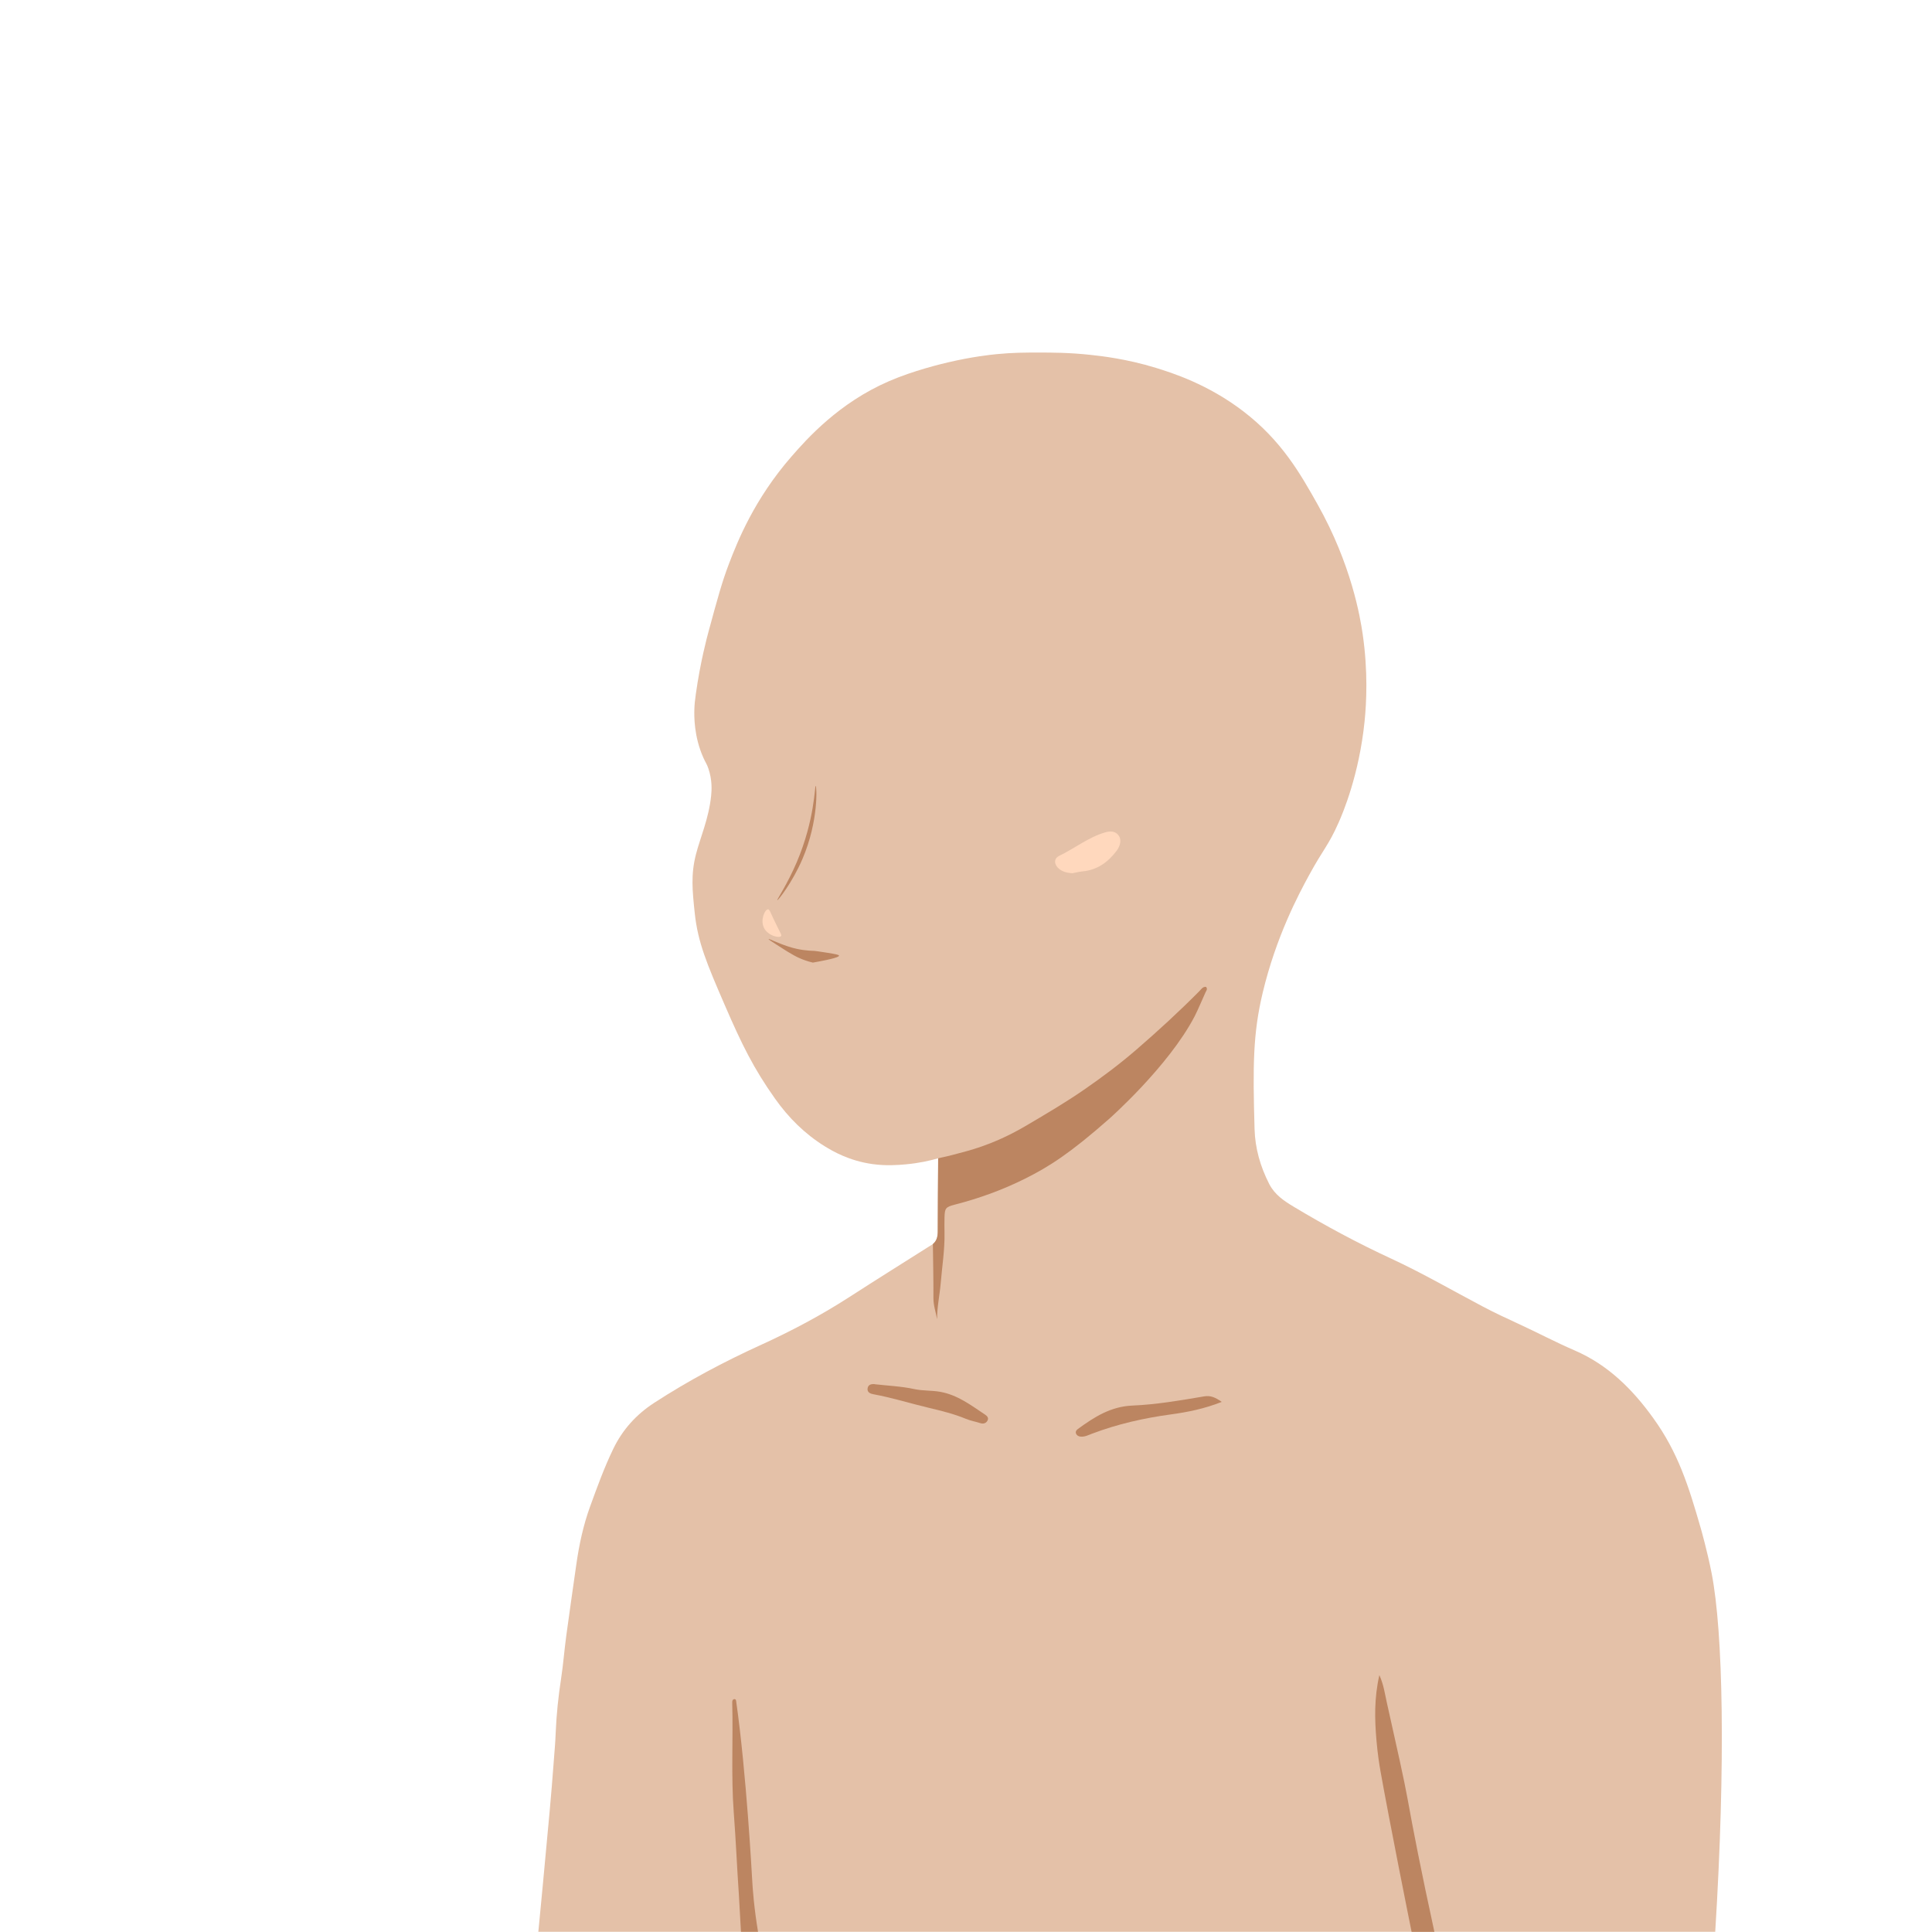
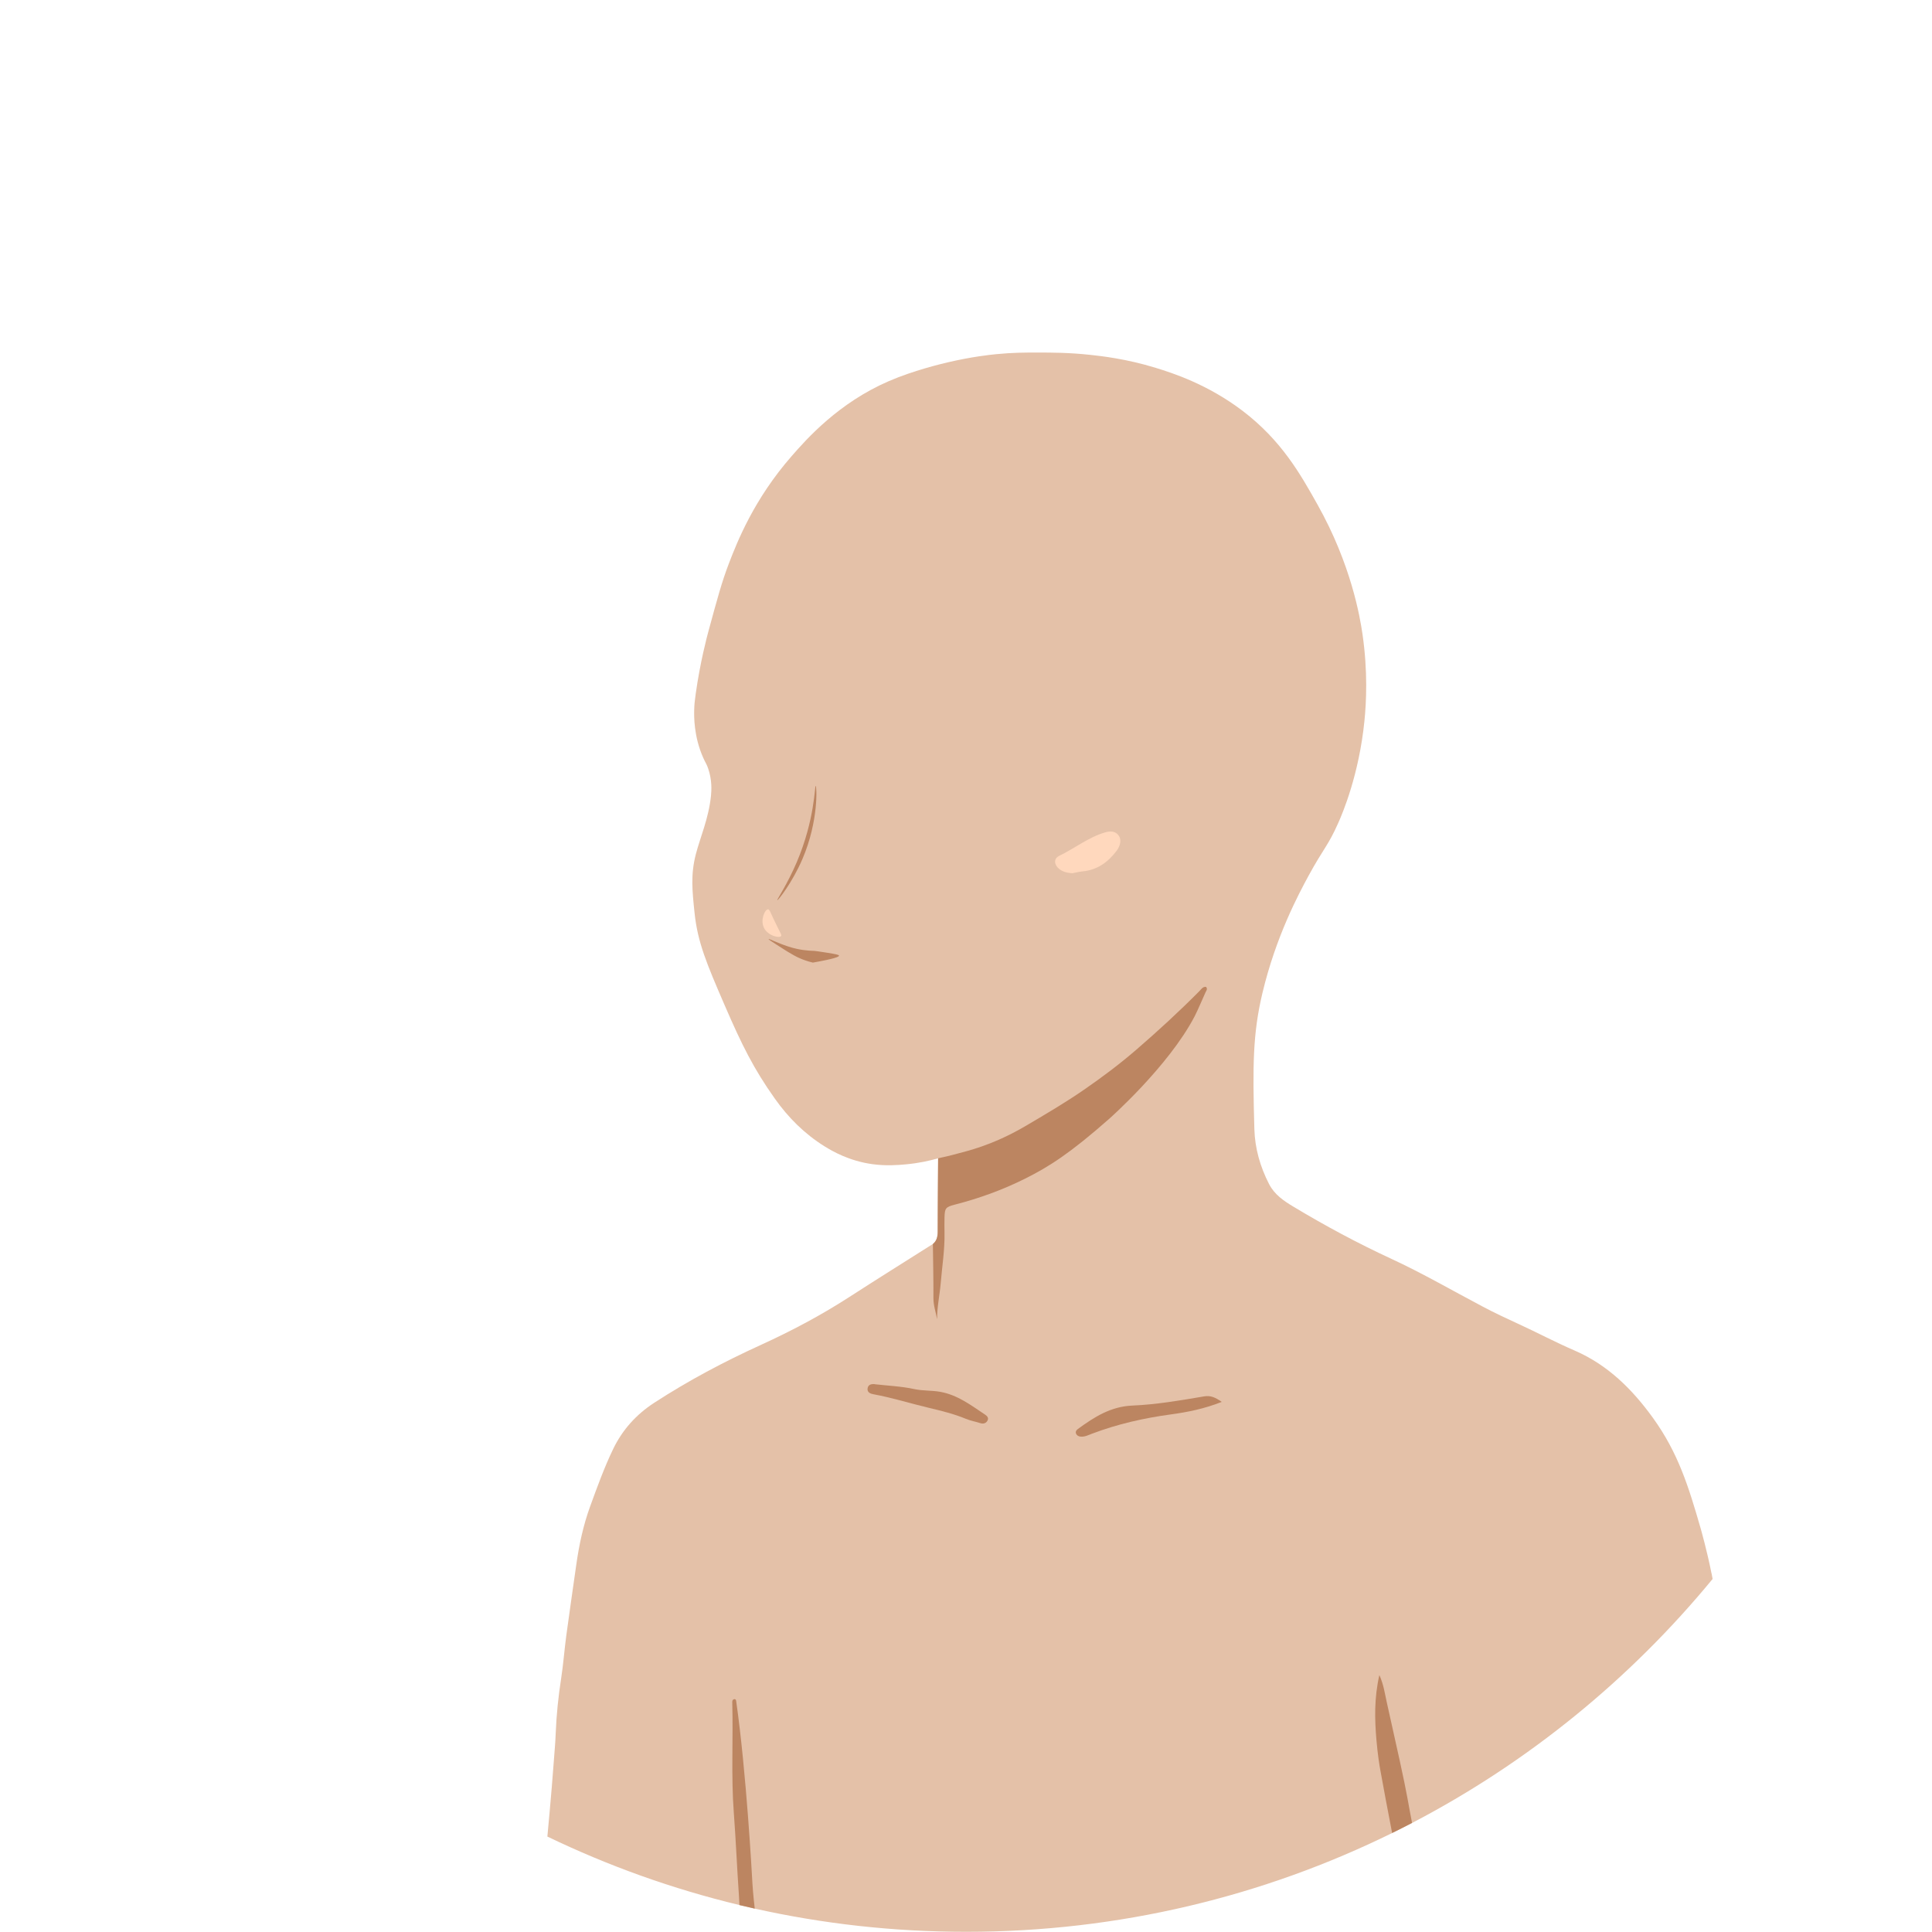
<svg xmlns="http://www.w3.org/2000/svg" id="Base_copy" viewBox="0 0 500 500">
  <defs>
    <style>.cls-1{fill:#e4c1a8;}.cls-2{fill:#bc8561;}.cls-3{fill:#ffd8bd;}</style>
  </defs>
-   <path class="cls-1" d="m139.32,499.95c.25-2.57,1.79-18.52,2.91-30.99.43-4.8.72-8.24,1.02-12.33.34-4.72.42-4.76.56-8.15.19-4.71.69-9.45,1.41-14.14.56-3.65.83-7.35,1.33-11.01.82-6.1,1.72-12.2,2.58-18.3.73-5.18,1.81-10.28,3.61-15.21,1.82-5,3.63-10,5.95-14.81,2.42-5.03,6-8.97,10.66-11.99,8.8-5.71,18.03-10.61,27.58-14.96,7.89-3.6,15.54-7.65,22.84-12.36,7.19-4.64,14.45-9.17,21.68-13.75.3-.25.5-.5.62-.68.15-.23.24-.42.27-.49.08-.19.13-.35.16-.46.03-.11.05-.19.06-.21.04-.16.06-.29.07-.38.07-.6.07-1.04.07-1.04,0-.54.01-3.86.03-8.44,0-1.21.02-2.43.03-3.64.02-2.28.04-4.56.06-6.85-2.12.61-4.97,1.26-8.39,1.57-1.99.18-5.08.44-8.72-.08-5.92-.84-10.13-3.27-12.28-4.6-5.19-3.23-9.37-7.4-12.88-12.36-5.5-7.76-8.56-13.96-12.94-24.08-4.66-10.77-7.01-16.31-7.81-23.89-.61-5.81-1.05-9.94.32-15.25,1.08-4.22,3.32-9.25,3.92-15.11.15-1.44.31-4.07-.71-7.06-.43-1.27-.64-1.33-1.32-2.85-2.44-5.5-2.36-10.72-2.31-12.43.03-1.25.14-2.29.38-4,1.14-8.18,2.92-14.84,3.27-16.09,2.34-8.63,3.51-12.94,5.33-17.69,2.17-5.65,6.47-16.59,16.18-27.72,4-4.59,12.25-13.86,25.19-19.46,6.37-2.76,13.48-4.45,15.34-4.89,6.17-1.45,10.89-1.95,12.47-2.11,4.26-.42,7.47-.42,10.95-.42,3.27,0,7.83,0,13.31.59,2.84.3,9.44,1.04,17.02,3.37,4.24,1.31,13.44,4.22,22.58,11.21,10,7.64,14.85,16.27,19.3,24.18,8.71,15.5,11,29.13,11.63,33.45,1.43,9.83.98,17.87.51,22.58-1.41,13.94-5.65,23.84-6.74,26.29-2.69,6.06-3.82,6.58-7.67,13.65-2.65,4.87-8.5,15.81-11.98,30.42-2.5,10.52-2.56,18.76-2.09,35.22.14,4.97,1.49,9.72,3.79,14.21,1.44,2.79,3.82,4.38,6.37,5.91,8.17,4.91,16.57,9.42,25.22,13.42,8.14,3.77,15.87,8.27,23.78,12.44,2.95,1.55,5.96,2.97,9,4.36,4.93,2.26,9.72,4.81,14.7,6.96,8.57,3.7,14.92,10,20.29,17.46,6.51,9.02,9.19,17.66,12.36,28.67,0,0,1.64,5.71,2.78,11.54,2.97,15.22,3.65,48.9.93,92.78H139.32Z" />
+   <path class="cls-1" d="m442.93,407.17c-1.14-5.82-2.78-11.54-2.78-11.54-3.17-11.01-5.86-19.65-12.36-28.67-5.38-7.45-11.73-13.75-20.3-17.45-4.98-2.15-9.77-4.71-14.7-6.96-3.03-1.39-6.05-2.81-9-4.37-7.91-4.17-15.64-8.67-23.78-12.43-8.64-4-17.04-8.51-25.22-13.43-2.55-1.53-4.93-3.12-6.37-5.91-2.3-4.48-3.65-9.23-3.79-14.21-.47-16.46-.41-24.7,2.09-35.22,3.48-14.61,9.33-25.55,11.98-30.42,3.85-7.07,4.98-7.59,7.67-13.65,1.08-2.45,5.33-12.35,6.74-26.29.48-4.71.92-12.76-.51-22.58-.63-4.32-2.92-17.95-11.63-33.45-4.44-7.92-9.29-16.54-19.29-24.19-9.14-6.98-18.34-9.9-22.58-11.2-7.58-2.34-14.19-3.07-17.02-3.37-5.49-.59-10.04-.59-13.32-.59-3.48-.01-6.69,0-10.95.42-1.58.15-6.31.66-12.47,2.1-1.86.44-8.97,2.13-15.34,4.89-12.94,5.6-21.19,14.87-25.19,19.47-9.71,11.13-14.01,22.07-16.18,27.72-1.82,4.76-2.99,9.07-5.33,17.69-.34,1.26-2.12,7.92-3.26,16.1-.24,1.71-.35,2.75-.38,4-.05,1.71-.13,6.92,2.31,12.43.67,1.52.88,1.58,1.31,2.85,1.02,2.99.86,5.62.72,7.06-.6,5.86-2.84,10.89-3.92,15.11-1.37,5.31-.93,9.44-.32,15.26.8,7.57,3.15,13.11,7.81,23.88,4.38,10.12,7.44,16.33,12.94,24.08,3.51,4.96,7.69,9.13,12.88,12.37,2.15,1.33,6.36,3.76,12.28,4.6,3.63.51,6.73.25,8.71.07,3.42-.31,6.28-.96,8.39-1.57-.02,2.29-.04,4.57-.06,6.85,0,.68,0,1.36-.01,2.04-.03,3.33-.05,6.65-.04,9.98,0,.13,0,.25,0,.37,0,.06,0,.13-.01.19-.01.29-.04.57-.1.83,0,.02,0,.05,0,.08-.01.01-.01.02-.02.04-.02.09-.04.17-.07.25-.02.07-.04.14-.07.21,0,.01,0,.02-.01.03-.01.04-.03.09-.05.14-.01.02-.02.04-.03.07h-.01s-.03.08-.05.11c-.04.07-.08.15-.14.24-.17.26-.39.51-.67.74-7.23,4.58-14.49,9.11-21.67,13.75-7.3,4.72-14.96,8.77-22.84,12.37-9.55,4.35-18.78,9.24-27.58,14.96-4.65,3.02-8.23,6.96-10.66,11.99-2.31,4.81-4.12,9.81-5.94,14.81-1.8,4.93-2.88,10.03-3.61,15.21-.86,6.1-1.76,12.19-2.58,18.3-.49,3.66-.76,7.36-1.32,11.01-.73,4.69-1.22,9.42-1.41,14.14-.14,3.38-.22,3.43-.56,8.15-.3,4.09-.59,7.53-1.02,12.33-.18,2.05-.38,4.18-.58,6.34,15.73,7.58,32.38,13.56,49.73,17.73,1.32.32,2.64.62,3.96.92,17.6,3.93,35.9,6,54.69,6,39.58,0,77-9.2,110.26-25.57,1.73-.85,3.45-1.72,5.16-2.61,30.01-15.65,56.44-37.21,77.76-63.13-.09-.51-.18-1-.27-1.47Z" />
  <g>
    <path class="cls-3" d="m197.7,240.1c1,2.07,3.96,2.76,4.44,2.16.2-.25-.09-.67-.98-2.45-1.83-3.63-1.93-4.5-2.4-4.48-.82.03-2.04,2.74-1.06,4.77Z" />
    <g id="Cheek_highlight">
      <path class="cls-3" d="m277.52,225.99c-1.3-.08-2.47-.34-3.43-1.13-1.31-1.08-1.45-2.65.04-3.37,4.02-1.95,7.58-4.82,11.93-6.09,1.72-.5,2.91-.09,3.58,1.03.59.97.3,2.47-.64,3.73-2.26,3.01-5.09,5.03-8.96,5.37-.87.08-1.72.32-2.51.47Z" />
    </g>
  </g>
  <g id="Ear_copy">
    <g>
      <path class="cls-2" d="m203.77,246.26c1.3.77,2.17,1.29,3.34,1.79.76.33,1.86.74,3.26,1.07,5.63-.99,6.79-1.51,6.77-1.8-.02-.24-.99-.41-2.93-.73-2.07-.35-3.47-.5-3.47-.5-1.55-.03-3.96-.22-6.73-1.13-3.01-.99-5.02-2.08-5.1-1.93-.05.09.86.68,2.67,1.84,1.02.66,1.54.99,2.2,1.39Z" />
      <path class="cls-2" d="m206.21,223.11c4.67-10.97,4.62-19.76,4.89-19.73.28.03.81,9.04-3.42,18.91-2.65,6.17-6.34,10.79-6.52,10.68-.16-.1,2.59-4.08,5.05-9.86Z" />
      <path class="cls-2" d="m242.77,299.77c1.28-.27,3.07-.67,5.18-1.26,1.92-.54,8.72-1.97,17.34-7.03,5.16-3.03,10.32-6.06,15.25-9.46,4.69-3.23,9.23-6.64,13.55-10.37,5.61-4.85,11.07-9.86,16.29-15.13.5-.5.9-1.23,1.76-1.11.44.59.05.99-.14,1.38-.43.89-1.98,4.61-2.83,6.23-6.77,13-22.18,26.59-22.18,26.59-10.1,8.9-15.55,12.36-21.75,15.45-5.79,2.89-11.87,5.09-18.14,6.7-2.35.6-2.6.92-2.66,3.28-.03,1.33-.03,2.67,0,4,.08,4.37-.62,8.68-.98,13.01-.26,3.11-.96,6.18-.94,9.35-.34-1.83-.96-3.56-.95-5.46.02-4.66-.08-9.32-.14-13.98,1.04-.87,1.25-1.99,1.25-3.31,0-6.29.07-12.58.11-18.86Z" />
-       <path class="cls-2" d="m357.21,458.01c-.25-1.38-.67-4.03-.98-7.59-.47-5.41-.62-10.92.75-16.91,1.14,2.57,1.41,4.8,1.89,6.93,2.64,11.77,4.57,20.44,5.38,24.95,1.39,7.72,3.56,18.94,6.97,34.57h-5.9c-.64-3.16-5.57-27.7-8.12-41.95Z" />
-       <path class="cls-2" d="m191.24,490.67c-.5-7.18-.79-14.37-1.34-21.54-.72-9.5-.14-18.98-.4-28.47,0-.35,0-.76.44-.91.14-.04.25-.02.34.02.18.1.22.35.23.44,2.67,18.61,4.12,45.73,4.12,45.73.16,3.07.54,7.96,1.55,14.01h-4.42c-.17-3.09-.35-6.19-.52-9.28Z" />
+       <path class="cls-2" d="m365.44,471.77c-1.71.89-3.43,1.76-5.16,2.61-1.12-5.82-2.23-11.65-3.07-16.37-.25-1.38-.67-4.03-.98-7.6-.47-5.4-.62-10.91.75-16.91,1.14,2.57,1.41,4.8,1.89,6.93,2.63,11.76,4.57,20.44,5.38,24.95.34,1.91.73,4.04,1.19,6.39Z" />
+       <path class="cls-2" d="m195.33,493.95c-1.32-.3-2.64-.6-3.96-.92-.04-.78-.08-1.57-.13-2.36-.5-7.17-.79-14.37-1.33-21.53-.72-9.5-.14-18.99-.4-28.47-.01-.35-.01-.77.44-.91.15-.04.26-.03.34.02.18.1.22.35.23.44,2.67,18.61,4.12,45.72,4.12,45.72.1,1.98.3,4.7.69,8.01Z" />
      <path class="cls-2" d="m316.19,362.81c-4.59,1.81-8.88,2.65-13.18,3.24-6.99.95-13.8,2.49-20.4,4.99-.96.36-1.92.88-3.01.75-.51-.06-.93-.31-1.12-.77-.21-.51.08-.91.49-1.21,4.24-3.09,8.5-5.82,14.1-6.05,6.23-.26,12.41-1.34,18.57-2.38,1.65-.28,2.89.26,4.55,1.43Z" />
      <path class="cls-2" d="m226.41,358.24c3.39.39,6.83.52,10.14,1.24,2.26.5,4.52.32,6.77.72,4.52.81,7.95,3.47,11.57,5.87.53.35,1.11.87.63,1.66-.41.67-1.12.8-1.77.59-1.26-.41-2.57-.62-3.81-1.14-3.07-1.27-6.3-2.06-9.54-2.83-4.8-1.14-9.5-2.63-14.36-3.52-.69-.13-1.61-.43-1.52-1.42.1-1.09.97-1.28,1.89-1.19Z" />
    </g>
  </g>
</svg>
